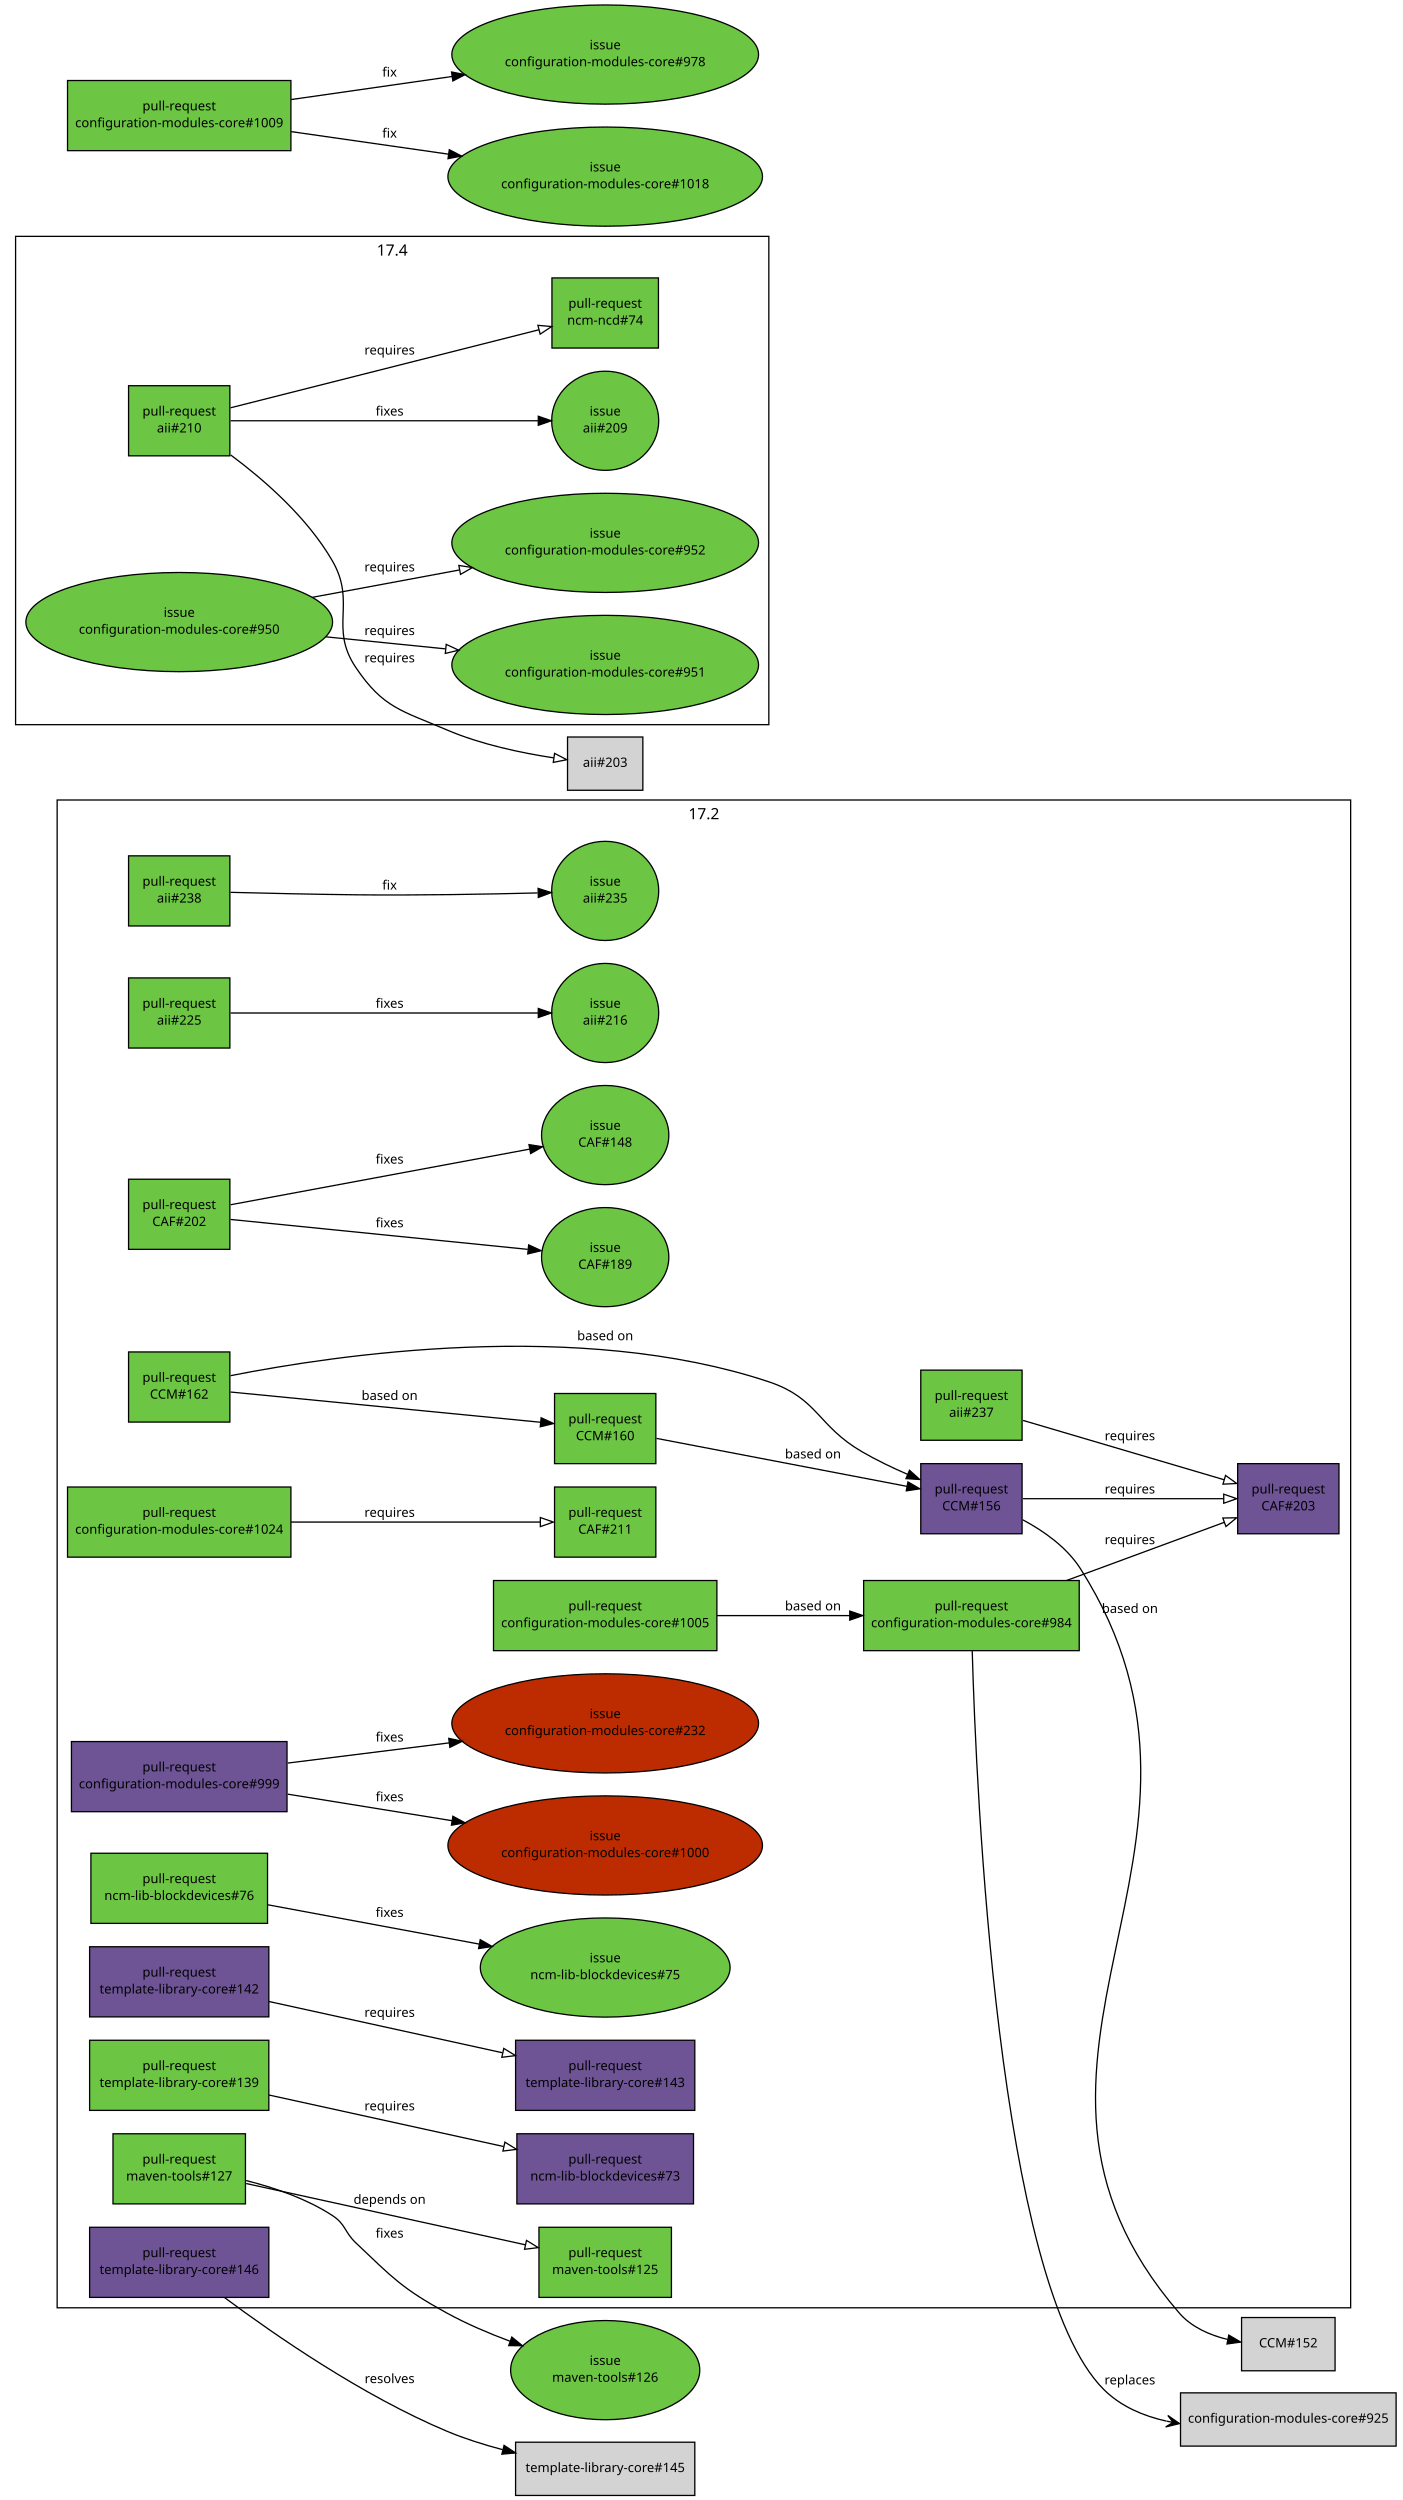
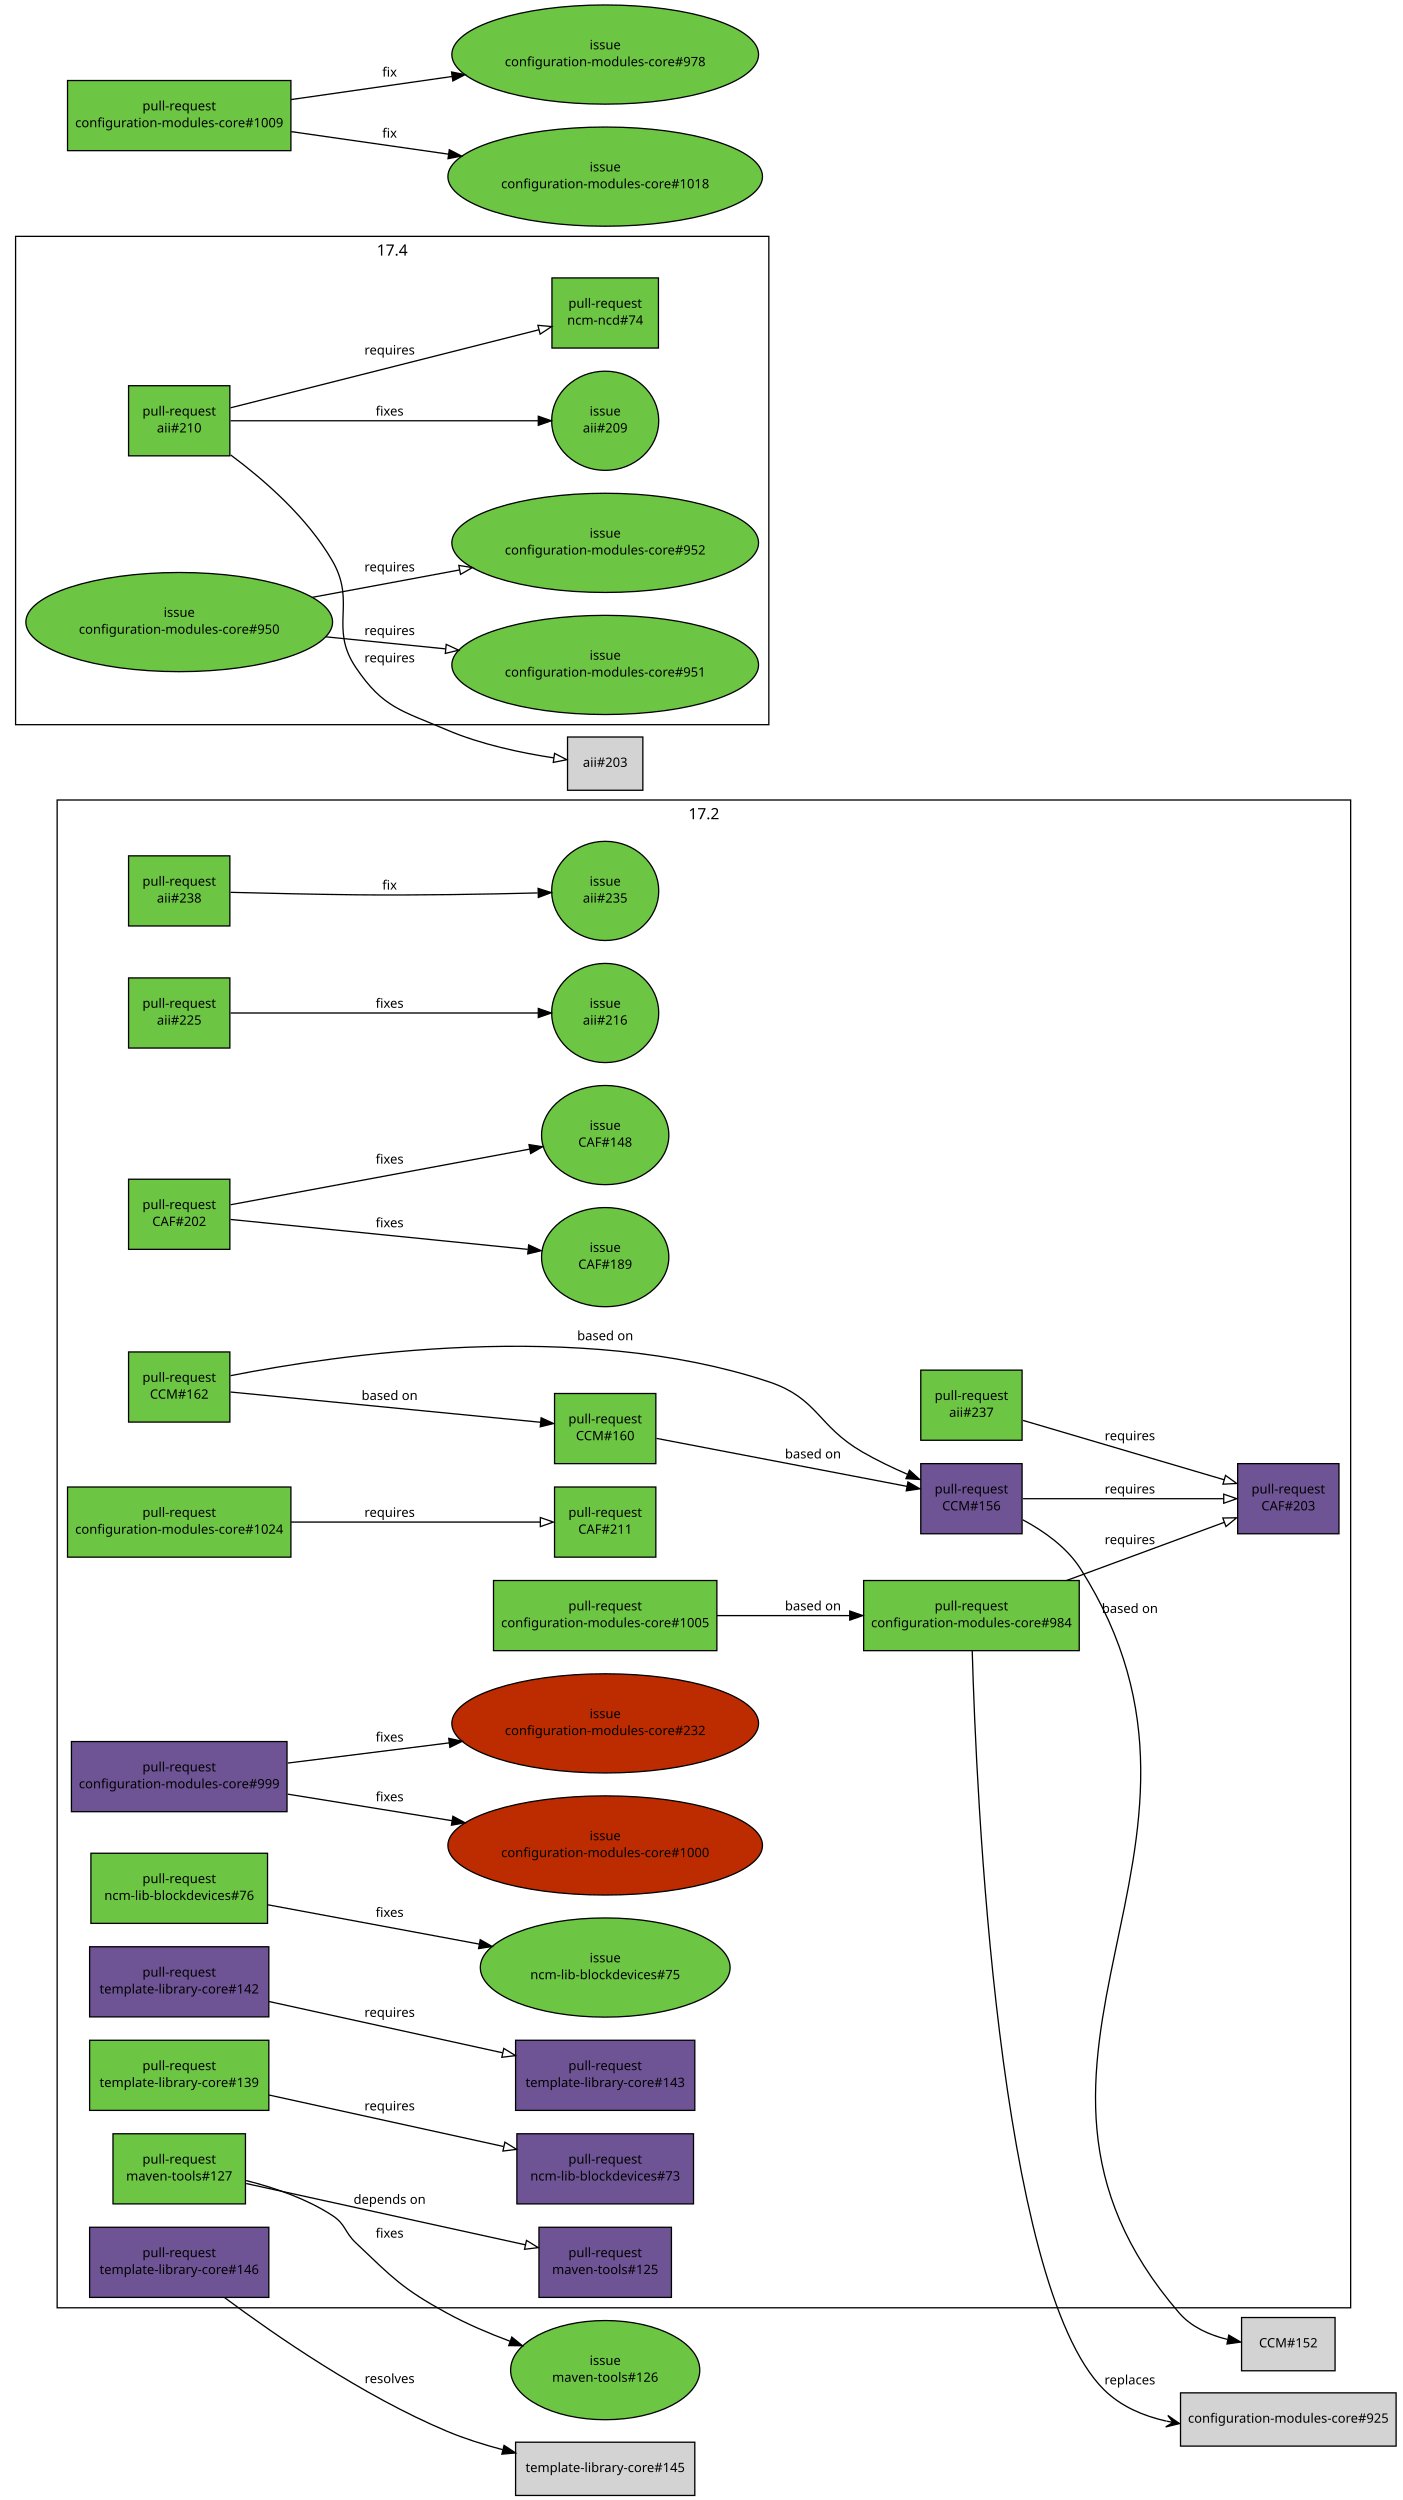
<svg xmlns="http://www.w3.org/2000/svg" xmlns:xlink="http://www.w3.org/1999/xlink" width="1080pt" height="1925pt" viewBox="0.00 0.00 1080.00 1925.00">
  <g id="graph1" class="graph" transform="scale(1 1) rotate(0) translate(4 1921)">
    <polygon fill="white" stroke="white" points="-4,5 -4,-1921 1077,-1921 1077,5 -4,5" />
    <g id="graph2" class="cluster">
      <polygon fill="none" stroke="black" points="40,-144 40,-1305 1036,-1305 1036,-144 40,-144" />
      <text text-anchor="middle" x="538" y="-1290.2" font-family="Sans" font-size="12.00">17.2</text>
    </g>
    <g id="graph5" class="cluster">
      <polygon fill="none" stroke="black" points="8,-1363 8,-1739 588,-1739 588,-1363 8,-1363" />
      <text text-anchor="middle" x="298" y="-1724.2" font-family="Sans" font-size="12.00">17.4</text>
    </g>
    <g id="node1" class="node">
      <a xlink:href="https://github.com/quattor/aii/pull/238" xlink:title="aii-opennebula: Add VM image driver option" target="_parent">
        <polygon fill="#6cc644" stroke="black" points="173,-1262 95,-1262 95,-1208 173,-1208 173,-1262" />
        <text text-anchor="middle" x="134" y="-1239" font-family="Sans" font-size="10.00">pull-request</text>
        <text text-anchor="middle" x="134" y="-1226" font-family="Sans" font-size="10.00">aii#238</text>
      </a>
    </g>
    <g id="node3" class="node">
      <a xlink:href="https://github.com/quattor/aii/issues/235" xlink:title="aii-opennebula: Add qcow2 image support" target="_parent">
        <ellipse fill="#6cc644" stroke="black" cx="462" cy="-1235" rx="41.217" ry="38.184" />
        <text text-anchor="middle" x="462" y="-1239" font-family="Sans" font-size="10.00">issue</text>
        <text text-anchor="middle" x="462" y="-1226" font-family="Sans" font-size="10.00">aii#235</text>
      </a>
    </g>
    <g id="edge2" class="edge">
      <path fill="none" stroke="black" d="M173.571,-1233.9C200.705,-1233.2 237.529,-1232.36 270,-1232 317.382,-1231.48 371.337,-1232.46 409.959,-1233.44" />
      <polygon fill="black" stroke="black" points="410.34,-1236.95 420.428,-1233.71 410.523,-1229.95 410.34,-1236.95" />
      <text text-anchor="middle" x="296" y="-1236" font-family="Sans" font-size="10.00">fix</text>
    </g>
    <g id="node4" class="node">
      <a xlink:href="https://github.com/quattor/aii/pull/237" xlink:title="aii-core: switch to CAF::Download::LWP" target="_parent">
        <polygon fill="#6cc644" stroke="black" points="783,-866 705,-866 705,-812 783,-812 783,-866" />
        <text text-anchor="middle" x="744" y="-843" font-family="Sans" font-size="10.00">pull-request</text>
        <text text-anchor="middle" x="744" y="-830" font-family="Sans" font-size="10.00">aii#237</text>
      </a>
    </g>
    <g id="node6" class="node">
      <a xlink:href="https://github.com/quattor/CAF/pull/203" xlink:title="CAF::Download::LWP: CAF interface for LWP to handle https settings" target="_parent">
        <polygon fill="#6e5494" stroke="black" points="1027,-794 949,-794 949,-740 1027,-740 1027,-794" />
        <text text-anchor="middle" x="988" y="-771" font-family="Sans" font-size="10.00">pull-request</text>
        <text text-anchor="middle" x="988" y="-758" font-family="Sans" font-size="10.00">CAF#203</text>
      </a>
    </g>
    <g id="edge4" class="edge">
      <path fill="none" stroke="black" d="M783.746,-827.272C826.017,-814.798 892.95,-795.048 938.587,-781.581" />
      <polygon fill="none" stroke="black" points="939.671,-784.91 948.271,-778.723 937.689,-778.197 939.671,-784.91" />
      <text text-anchor="middle" x="866" y="-812" font-family="Sans" font-size="10.00">requires</text>
    </g>
    <g id="node7" class="node">
      <a xlink:href="https://github.com/quattor/aii/pull/225" xlink:title="[WIP] Add UEFI support through Grub-based PXE loader" target="_parent">
        <polygon fill="#6cc644" stroke="black" points="173,-1168 95,-1168 95,-1114 173,-1114 173,-1168" />
        <text text-anchor="middle" x="134" y="-1145" font-family="Sans" font-size="10.00">pull-request</text>
        <text text-anchor="middle" x="134" y="-1132" font-family="Sans" font-size="10.00">aii#225</text>
      </a>
    </g>
    <g id="node9" class="node">
      <a xlink:href="https://github.com/quattor/aii/issues/216" xlink:title="aii-pxelinux: add support for Grub-based UEFI PXE boot loader" target="_parent">
        <ellipse fill="#6cc644" stroke="black" cx="462" cy="-1141" rx="41.217" ry="38.184" />
        <text text-anchor="middle" x="462" y="-1145" font-family="Sans" font-size="10.00">issue</text>
        <text text-anchor="middle" x="462" y="-1132" font-family="Sans" font-size="10.00">aii#216</text>
      </a>
    </g>
    <g id="edge6" class="edge">
      <path fill="none" stroke="black" d="M173.564,-1141C232.84,-1141 344.728,-1141 410.366,-1141" />
      <polygon fill="black" stroke="black" points="410.488,-1144.5 420.488,-1141 410.488,-1137.5 410.488,-1144.5" />
      <text text-anchor="middle" x="296" y="-1145" font-family="Sans" font-size="10.00">fixes</text>
    </g>
    <g id="node10" class="node">
      <a xlink:href="https://github.com/quattor/aii/pull/210" xlink:title="Shellfe: support active config for plugins" target="_parent">
        <polygon fill="#6cc644" stroke="black" points="173,-1624 95,-1624 95,-1570 173,-1570 173,-1624" />
        <text text-anchor="middle" x="134" y="-1601" font-family="Sans" font-size="10.00">pull-request</text>
        <text text-anchor="middle" x="134" y="-1588" font-family="Sans" font-size="10.00">aii#210</text>
      </a>
    </g>
    <g id="node12" class="node">
      <a xlink:href="https://github.com/quattor/aii/issues/209" xlink:title="support ACTIVE_CONFIG" target="_parent">
        <ellipse fill="#6cc644" stroke="black" cx="462" cy="-1597" rx="41.217" ry="38.184" />
        <text text-anchor="middle" x="462" y="-1601" font-family="Sans" font-size="10.00">issue</text>
        <text text-anchor="middle" x="462" y="-1588" font-family="Sans" font-size="10.00">aii#209</text>
      </a>
    </g>
    <g id="edge8" class="edge">
      <path fill="none" stroke="black" d="M173.564,-1597C232.84,-1597 344.728,-1597 410.366,-1597" />
      <polygon fill="black" stroke="black" points="410.488,-1600.5 420.488,-1597 410.488,-1593.5 410.488,-1600.5" />
      <text text-anchor="middle" x="296" y="-1601" font-family="Sans" font-size="10.00">fixes</text>
    </g>
    <g id="node14" class="node">
      <a xlink:href="https://github.com/quattor/ncm-ncd/pull/74" xlink:title="Set the current active config as an attribute to the component" target="_parent">
        <polygon fill="#6cc644" stroke="black" points="503,-1707 421,-1707 421,-1653 503,-1653 503,-1707" />
        <text text-anchor="middle" x="462" y="-1684" font-family="Sans" font-size="10.00">pull-request</text>
        <text text-anchor="middle" x="462" y="-1671" font-family="Sans" font-size="10.00">ncm-ncd#74</text>
      </a>
    </g>
    <g id="edge10" class="edge">
      <path fill="none" stroke="black" d="M173.564,-1607.01C233.043,-1622.06 345.495,-1650.52 411.038,-1667.1" />
      <polygon fill="none" stroke="black" points="410.195,-1670.5 420.748,-1669.56 411.912,-1663.71 410.195,-1670.5" />
      <text text-anchor="middle" x="296" y="-1648" font-family="Sans" font-size="10.00">requires</text>
    </g>
    <g id="node16" class="node">
      <polygon fill="lightgrey" stroke="black" points="491,-1353.5 433,-1353.5 433,-1312.5 491,-1312.5 491,-1353.5" />
      <text text-anchor="middle" x="462" y="-1330.5" font-family="Sans" font-size="10.00">aii#203</text>
    </g>
    <g id="edge12" class="edge">
      <path fill="none" stroke="black" d="M173.618,-1570.69C199.831,-1551.2 232.793,-1522.32 252,-1489 270.632,-1456.67 249.151,-1437.94 270,-1407 291.078,-1375.72 305.337,-1373.88 340,-1359 366.293,-1347.71 397.943,-1341.15 422.417,-1337.44" />
      <polygon fill="none" stroke="black" points="423.02,-1340.89 432.43,-1336.02 422.037,-1333.96 423.02,-1340.89" />
      <text text-anchor="middle" x="296" y="-1411" font-family="Sans" font-size="10.00">requires</text>
    </g>
    <g id="node17" class="node">
      <a xlink:href="https://github.com/quattor/CAF/pull/202" xlink:title="FileWriter: use atomic write" target="_parent">
        <polygon fill="#6cc644" stroke="black" points="173,-1013 95,-1013 95,-959 173,-959 173,-1013" />
        <text text-anchor="middle" x="134" y="-990" font-family="Sans" font-size="10.00">pull-request</text>
        <text text-anchor="middle" x="134" y="-977" font-family="Sans" font-size="10.00">CAF#202</text>
      </a>
    </g>
    <g id="node19" class="node">
      <a xlink:href="https://github.com/quattor/CAF/issues/148" xlink:title="CAF::FileWriter updates files in-place" target="_parent">
        <ellipse fill="#6cc644" stroke="black" cx="462" cy="-1047" rx="48.998" ry="38.184" />
        <text text-anchor="middle" x="462" y="-1051" font-family="Sans" font-size="10.00">issue</text>
        <text text-anchor="middle" x="462" y="-1038" font-family="Sans" font-size="10.00">CAF#148</text>
      </a>
    </g>
    <g id="edge14" class="edge">
      <path fill="none" stroke="black" d="M173.564,-993.358C230.936,-1004.03 337.595,-1023.86 403.901,-1036.2" />
      <polygon fill="black" stroke="black" points="403.31,-1039.65 413.781,-1038.03 404.59,-1032.76 403.31,-1039.65" />
      <text text-anchor="middle" x="296" y="-1025" font-family="Sans" font-size="10.00">fixes</text>
    </g>
    <g id="node21" class="node">
      <a xlink:href="https://github.com/quattor/CAF/issues/189" xlink:title="FileWriter: add diff to history" target="_parent">
        <ellipse fill="#6cc644" stroke="black" cx="462" cy="-953" rx="48.998" ry="38.184" />
        <text text-anchor="middle" x="462" y="-957" font-family="Sans" font-size="10.00">issue</text>
        <text text-anchor="middle" x="462" y="-944" font-family="Sans" font-size="10.00">CAF#189</text>
      </a>
    </g>
    <g id="edge16" class="edge">
      <path fill="none" stroke="black" d="M173.564,-982.019C230.495,-976.292 335.957,-965.681 402.364,-959" />
      <polygon fill="black" stroke="black" points="403.074,-962.446 412.673,-957.963 402.373,-955.481 403.074,-962.446" />
      <text text-anchor="middle" x="296" y="-976" font-family="Sans" font-size="10.00">fixes</text>
    </g>
    <g id="node22" class="node">
      <a xlink:href="https://github.com/quattor/CCM/pull/162" xlink:title="Cleanup: move internal modules in subdirectories and remove/integrate util scripts" target="_parent">
        <polygon fill="#6cc644" stroke="black" points="173,-880 95,-880 95,-826 173,-826 173,-880" />
        <text text-anchor="middle" x="134" y="-857" font-family="Sans" font-size="10.00">pull-request</text>
        <text text-anchor="middle" x="134" y="-844" font-family="Sans" font-size="10.00">CCM#162</text>
      </a>
    </g>
    <g id="node24" class="node">
      <a xlink:href="https://github.com/quattor/CCM/pull/160" xlink:title="Switch to 00-tqu" target="_parent">
        <polygon fill="#6cc644" stroke="black" points="501,-848 423,-848 423,-794 501,-794 501,-848" />
        <text text-anchor="middle" x="462" y="-825" font-family="Sans" font-size="10.00">pull-request</text>
        <text text-anchor="middle" x="462" y="-812" font-family="Sans" font-size="10.00">CCM#160</text>
      </a>
    </g>
    <g id="edge18" class="edge">
      <path fill="none" stroke="black" d="M173.564,-849.14C233.406,-843.302 346.87,-832.232 412.233,-825.855" />
      <polygon fill="black" stroke="black" points="412.682,-829.328 422.295,-824.874 412.003,-822.361 412.682,-829.328" />
      <text text-anchor="middle" x="296" y="-843" font-family="Sans" font-size="10.00">based on</text>
    </g>
    <g id="node26" class="node">
      <a xlink:href="https://github.com/quattor/CCM/pull/156" xlink:title="Fetch::Download: switch to CAF::Download::LWP" target="_parent">
        <polygon fill="#6e5494" stroke="black" points="783,-794 705,-794 705,-740 783,-740 783,-794" />
        <text text-anchor="middle" x="744" y="-771" font-family="Sans" font-size="10.00">pull-request</text>
        <text text-anchor="middle" x="744" y="-758" font-family="Sans" font-size="10.00">CCM#156</text>
      </a>
    </g>
    <g id="edge20" class="edge">
      <path fill="none" stroke="black" d="M173.59,-861.729C254.132,-877.7 441.81,-905.73 588,-857 625.947,-844.351 625.371,-823.021 660,-803 670.947,-796.671 683.219,-790.794 694.93,-785.7" />
      <polygon fill="black" stroke="black" points="696.322,-788.912 704.165,-781.79 693.592,-782.466 696.322,-788.912" />
      <text text-anchor="middle" x="462" y="-889" font-family="Sans" font-size="10.00">based on</text>
    </g>
    <g id="edge22" class="edge">
      <path fill="none" stroke="black" d="M501.508,-813.435C552.024,-803.761 639.514,-787.008 694.444,-776.49" />
      <polygon fill="black" stroke="black" points="695.142,-779.92 704.305,-774.601 693.825,-773.044 695.142,-779.92" />
      <text text-anchor="middle" x="622" y="-798" font-family="Sans" font-size="10.00">based on</text>
    </g>
    <g id="edge24" class="edge">
      <path fill="none" stroke="black" d="M783.746,-767C825.84,-767 892.389,-767 938.012,-767" />
      <polygon fill="none" stroke="black" points="938.271,-770.5 948.271,-767 938.271,-763.5 938.271,-770.5" />
      <text text-anchor="middle" x="866" y="-771" font-family="Sans" font-size="10.00">requires</text>
    </g>
    <g id="node30" class="node">
      <polygon fill="lightgrey" stroke="black" points="1024,-136.5 952,-136.5 952,-95.5 1024,-95.5 1024,-136.5" />
      <text text-anchor="middle" x="988" y="-113.5" font-family="Sans" font-size="10.00">CCM#152</text>
    </g>
    <g id="edge26" class="edge">
      <path fill="none" stroke="black" d="M783.52,-750.757C799.903,-741.999 817.5,-729.539 828,-713 965.69,-496.119 736.121,-334.455 904,-140 913.411,-129.099 927.397,-122.983 941.27,-119.602" />
      <polygon fill="black" stroke="black" points="942.167,-122.991 951.284,-117.594 940.791,-116.128 942.167,-122.991" />
      <text text-anchor="middle" x="866" y="-679" font-family="Sans" font-size="10.00">based on</text>
    </g>
    <g id="node31" class="node">
      <a xlink:href="https://github.com/quattor/configuration-modules-core/pull/1024" xlink:title="ncm-syslog: cleanup and refactor" target="_parent">
        <polygon fill="#6cc644" stroke="black" points="220,-776 48,-776 48,-722 220,-722 220,-776" />
        <text text-anchor="middle" x="134" y="-753" font-family="Sans" font-size="10.00">pull-request</text>
        <text text-anchor="middle" x="134" y="-740" font-family="Sans" font-size="10.00">configuration-modules-core#1024</text>
      </a>
    </g>
    <g id="node33" class="node">
      <a xlink:href="https://github.com/quattor/CAF/pull/211" xlink:title="FileEditor: fix add_or_replace_sysconfig_lines " target="_parent">
        <polygon fill="#6cc644" stroke="black" points="501,-776 423,-776 423,-722 501,-722 501,-776" />
        <text text-anchor="middle" x="462" y="-753" font-family="Sans" font-size="10.00">pull-request</text>
        <text text-anchor="middle" x="462" y="-740" font-family="Sans" font-size="10.00">CAF#211</text>
      </a>
    </g>
    <g id="edge28" class="edge">
      <path fill="none" stroke="black" d="M220.178,-749C281.263,-749 361.1,-749 411.98,-749" />
      <polygon fill="none" stroke="black" points="412.068,-752.5 422.068,-749 412.068,-745.5 412.068,-752.5" />
      <text text-anchor="middle" x="296" y="-753" font-family="Sans" font-size="10.00">requires</text>
    </g>
    <g id="node34" class="node">
      <a xlink:href="https://github.com/quattor/configuration-modules-core/pull/1005" xlink:title=" ncm-download: allow_older boolean to allow downloading remote files that are older then current file" target="_parent">
        <polygon fill="#6cc644" stroke="black" points="548,-704 376,-704 376,-650 548,-650 548,-704" />
        <text text-anchor="middle" x="462" y="-681" font-family="Sans" font-size="10.00">pull-request</text>
        <text text-anchor="middle" x="462" y="-668" font-family="Sans" font-size="10.00">configuration-modules-core#1005</text>
      </a>
    </g>
    <g id="node36" class="node">
      <a xlink:href="https://github.com/quattor/configuration-modules-core/pull/984" xlink:title="ncm-download: switch to CAF::Download::LWP" target="_parent">
        <polygon fill="#6cc644" stroke="black" points="827,-704 661,-704 661,-650 827,-650 827,-704" />
        <text text-anchor="middle" x="744" y="-681" font-family="Sans" font-size="10.00">pull-request</text>
        <text text-anchor="middle" x="744" y="-668" font-family="Sans" font-size="10.00">configuration-modules-core#984</text>
      </a>
    </g>
    <g id="edge30" class="edge">
      <path fill="none" stroke="black" d="M548.142,-677C580.435,-677 617.278,-677 650.229,-677" />
      <polygon fill="black" stroke="black" points="650.321,-680.5 660.321,-677 650.321,-673.5 650.321,-680.5" />
      <text text-anchor="middle" x="622" y="-681" font-family="Sans" font-size="10.00">based on</text>
    </g>
    <g id="edge38" class="edge">
      <path fill="none" stroke="black" d="M817.208,-704.003C856.471,-718.485 903.807,-735.945 938.677,-748.807" />
      <polygon fill="none" stroke="black" points="937.571,-752.13 948.165,-752.307 939.994,-745.562 937.571,-752.13" />
      <text text-anchor="middle" x="866" y="-732" font-family="Sans" font-size="10.00">requires</text>
    </g>
    <g id="node43" class="node">
      <polygon fill="lightgrey" stroke="black" points="1071,-78.5 905,-78.5 905,-37.5 1071,-37.5 1071,-78.5" />
      <text text-anchor="middle" x="988" y="-55.5" font-family="Sans" font-size="10.00">configuration-modules-core#925</text>
    </g>
    <g id="edge36" class="edge">
      <path fill="none" stroke="black" d="M744.618,-649.779C747.603,-544.023 763.984,-162.288 846,-81 859.021,-68.095 876.25,-60.7 894.203,-56.715" />
      <polygon fill="black" stroke="black" points="904.229,-54.84 895.228,-61.102 899.315,-55.759 894.4,-56.679 894.4,-56.679 894.4,-56.679 899.315,-55.759 893.572,-52.255 904.229,-54.84 904.229,-54.84" />
      <text text-anchor="middle" x="866" y="-85" font-family="Sans" font-size="10.00">replaces</text>
    </g>
    <g id="node37" class="node">
      <a xlink:href="https://github.com/quattor/configuration-modules-core/pull/999" xlink:title="ncm-grub: full overhaul" target="_parent">
        <polygon fill="#6e5494" stroke="black" points="217,-580 51,-580 51,-526 217,-526 217,-580" />
        <text text-anchor="middle" x="134" y="-557" font-family="Sans" font-size="10.00">pull-request</text>
        <text text-anchor="middle" x="134" y="-544" font-family="Sans" font-size="10.00">configuration-modules-core#999</text>
      </a>
    </g>
    <g id="node39" class="node">
      <a xlink:href="https://github.com/quattor/configuration-modules-core/issues/232" xlink:title="ncm-grub: full rewrite needed!" target="_parent">
        <ellipse fill="#bd2c00" stroke="black" cx="462" cy="-594" rx="118.087" ry="38.184" />
        <text text-anchor="middle" x="462" y="-598" font-family="Sans" font-size="10.00">issue</text>
        <text text-anchor="middle" x="462" y="-585" font-family="Sans" font-size="10.00">configuration-modules-core#232</text>
      </a>
    </g>
    <g id="edge32" class="edge">
      <path fill="none" stroke="black" d="M217.617,-563.452C255.316,-568.164 300.543,-573.818 341.785,-578.973" />
      <polygon fill="black" stroke="black" points="341.542,-582.47 351.899,-580.237 342.41,-575.524 341.542,-582.47" />
      <text text-anchor="middle" x="296" y="-580" font-family="Sans" font-size="10.00">fixes</text>
    </g>
    <g id="node41" class="node">
      <a xlink:href="https://github.com/quattor/configuration-modules-core/issues/1000" xlink:title="ncm-grub: drop non-multiboot support" target="_parent">
        <ellipse fill="#bd2c00" stroke="black" cx="462" cy="-500" rx="121.122" ry="38.184" />
        <text text-anchor="middle" x="462" y="-504" font-family="Sans" font-size="10.00">issue</text>
        <text text-anchor="middle" x="462" y="-491" font-family="Sans" font-size="10.00">configuration-modules-core#1000</text>
      </a>
    </g>
    <g id="edge34" class="edge">
      <path fill="none" stroke="black" d="M217.617,-539.489C256.011,-533.285 302.213,-525.819 344.061,-519.057" />
      <polygon fill="black" stroke="black" points="344.722,-522.496 354.035,-517.446 343.605,-515.586 344.722,-522.496" />
      <text text-anchor="middle" x="296" y="-534" font-family="Sans" font-size="10.00">fixes</text>
    </g>
    <g id="node45" class="node">
      <a xlink:href="https://github.com/quattor/configuration-modules-core/issues/950" xlink:title="ncm-spma: Remove support for package groups from yum backends" target="_parent">
        <ellipse fill="#6cc644" stroke="black" cx="134" cy="-1442" rx="118.087" ry="38.184" />
        <text text-anchor="middle" x="134" y="-1446" font-family="Sans" font-size="10.00">issue</text>
        <text text-anchor="middle" x="134" y="-1433" font-family="Sans" font-size="10.00">configuration-modules-core#950</text>
      </a>
    </g>
    <g id="node47" class="node">
      <a xlink:href="https://github.com/quattor/configuration-modules-core/issues/951" xlink:title="ncm-spma (yum): Remove support for package groups" target="_parent">
        <ellipse fill="#6cc644" stroke="black" cx="462" cy="-1409" rx="118.087" ry="38.184" />
        <text text-anchor="middle" x="462" y="-1413" font-family="Sans" font-size="10.00">issue</text>
        <text text-anchor="middle" x="462" y="-1400" font-family="Sans" font-size="10.00">configuration-modules-core#951</text>
      </a>
    </g>
    <g id="edge40" class="edge">
      <path fill="none" stroke="black" d="M246.879,-1430.64C276.597,-1427.65 308.804,-1424.41 339.025,-1421.37" />
      <polygon fill="none" stroke="black" points="339.592,-1424.83 349.191,-1420.35 338.891,-1417.87 339.592,-1424.83" />
      <text text-anchor="middle" x="296" y="-1432" font-family="Sans" font-size="10.00">requires</text>
    </g>
    <g id="node49" class="node">
      <a xlink:href="https://github.com/quattor/configuration-modules-core/issues/952" xlink:title="ncm-spma (yumng): Remove support for package groups" target="_parent">
        <ellipse fill="#6cc644" stroke="black" cx="462" cy="-1503" rx="118.087" ry="38.184" />
        <text text-anchor="middle" x="462" y="-1507" font-family="Sans" font-size="10.00">issue</text>
        <text text-anchor="middle" x="462" y="-1494" font-family="Sans" font-size="10.00">configuration-modules-core#952</text>
      </a>
    </g>
    <g id="edge42" class="edge">
      <path fill="none" stroke="black" d="M236.432,-1461.05C272.341,-1467.73 312.857,-1475.26 349.542,-1482.09" />
      <polygon fill="none" stroke="black" points="349.31,-1485.6 359.781,-1483.99 350.59,-1478.72 349.31,-1485.6" />
      <text text-anchor="middle" x="296" y="-1481" font-family="Sans" font-size="10.00">requires</text>
    </g>
    <g id="node50" class="node">
      <a xlink:href="https://github.com/quattor/configuration-modules-core/pull/1009" xlink:title="ncm-opennebula: Opennebula refactoring and AII code (WIP)" target="_parent">
        <polygon fill="#6cc644" stroke="black" points="220,-1859 48,-1859 48,-1805 220,-1805 220,-1859" />
        <text text-anchor="middle" x="134" y="-1836" font-family="Sans" font-size="10.00">pull-request</text>
        <text text-anchor="middle" x="134" y="-1823" font-family="Sans" font-size="10.00">configuration-modules-core#1009</text>
      </a>
    </g>
    <g id="node52" class="node">
      <a xlink:href="https://github.com/quattor/configuration-modules-core/issues/978" xlink:title="ncm-opennebula: include ONE AII code and refactoring" target="_parent">
        <ellipse fill="#6cc644" stroke="black" cx="462" cy="-1879" rx="118.087" ry="38.184" />
        <text text-anchor="middle" x="462" y="-1883" font-family="Sans" font-size="10.00">issue</text>
        <text text-anchor="middle" x="462" y="-1870" font-family="Sans" font-size="10.00">configuration-modules-core#978</text>
      </a>
    </g>
    <g id="edge44" class="edge">
      <path fill="none" stroke="black" d="M220.178,-1844.35C258.053,-1849.78 303.138,-1856.24 344.059,-1862.1" />
      <polygon fill="black" stroke="black" points="343.694,-1865.58 354.089,-1863.54 344.687,-1858.65 343.694,-1865.58" />
      <text text-anchor="middle" x="296" y="-1862" font-family="Sans" font-size="10.00">fix</text>
    </g>
    <g id="node54" class="node">
      <a xlink:href="https://github.com/quattor/configuration-modules-core/issues/1018" xlink:title="ncm-opennebula: aii VNET methods create new AR instead of an update" target="_parent">
        <ellipse fill="#6cc644" stroke="black" cx="462" cy="-1785" rx="121.122" ry="38.184" />
        <text text-anchor="middle" x="462" y="-1789" font-family="Sans" font-size="10.00">issue</text>
        <text text-anchor="middle" x="462" y="-1776" font-family="Sans" font-size="10.00">configuration-modules-core#1018</text>
      </a>
    </g>
    <g id="edge46" class="edge">
      <path fill="none" stroke="black" d="M220.178,-1819.65C257.186,-1814.35 301.076,-1808.06 341.241,-1802.3" />
      <polygon fill="black" stroke="black" points="341.963,-1805.74 351.365,-1800.85 340.97,-1798.81 341.963,-1805.74" />
      <text text-anchor="middle" x="296" y="-1815" font-family="Sans" font-size="10.00">fix</text>
    </g>
    <g id="node55" class="node">
      <a xlink:href="https://github.com/quattor/maven-tools/pull/127" xlink:title="ProfileCache: prepare_profile_cache checks for valid object template" target="_parent">
        <polygon fill="#6cc644" stroke="black" points="185,-278 83,-278 83,-224 185,-224 185,-278" />
        <text text-anchor="middle" x="134" y="-255" font-family="Sans" font-size="10.00">pull-request</text>
        <text text-anchor="middle" x="134" y="-242" font-family="Sans" font-size="10.00">maven-tools#127</text>
      </a>
    </g>
    <g id="node57" class="node">
      <a xlink:href="https://github.com/quattor/maven-tools/pull/125" xlink:title="Critic: no more backticks/qx/system, use CAF::Process" target="_parent">
-         <polygon fill="#6cc644" stroke="black" points="513,-206 411,-206 411,-152 513,-152 513,-206" />
+         <polygon fill="#6e5494" stroke="black" points="513,-206 411,-206 411,-152 513,-152 513,-206" />
        <text text-anchor="middle" x="462" y="-183" font-family="Sans" font-size="10.00">pull-request</text>
        <text text-anchor="middle" x="462" y="-170" font-family="Sans" font-size="10.00">maven-tools#125</text>
      </a>
    </g>
    <g id="edge48" class="edge">
      <path fill="none" stroke="black" d="M185.611,-239.671C243.801,-226.897 338.363,-206.14 400.377,-192.527" />
      <polygon fill="none" stroke="black" points="401.403,-195.885 410.42,-190.322 399.902,-189.048 401.403,-195.885" />
      <text text-anchor="middle" x="296" y="-224" font-family="Sans" font-size="10.00">depends on</text>
    </g>
    <g id="node59" class="node">
      <a xlink:href="https://github.com/quattor/maven-tools/issues/126" xlink:title="test execution stalled if the associated pan template is not an object template" target="_parent">
        <ellipse fill="#6cc644" stroke="black" cx="462" cy="-96" rx="72.832" ry="38.184" />
        <text text-anchor="middle" x="462" y="-100" font-family="Sans" font-size="10.00">issue</text>
        <text text-anchor="middle" x="462" y="-87" font-family="Sans" font-size="10.00">maven-tools#126</text>
      </a>
    </g>
    <g id="edge50" class="edge">
      <path fill="none" stroke="black" d="M185.535,-241.958C207.275,-236.508 232.103,-228.012 252,-215 262.288,-208.272 261.087,-202.465 270,-194 298.491,-166.941 305.548,-158.893 340,-140 355.183,-131.674 372.254,-124.379 388.708,-118.248" />
      <polygon fill="black" stroke="black" points="390.095,-121.468 398.306,-114.773 387.712,-114.886 390.095,-121.468" />
      <text text-anchor="middle" x="296" y="-198" font-family="Sans" font-size="10.00">fixes</text>
    </g>
    <g id="node60" class="node">
      <a xlink:href="https://github.com/quattor/ncm-lib-blockdevices/pull/76" xlink:title="LV: force lvconvert by passing -y" target="_parent">
        <polygon fill="#6cc644" stroke="black" points="202,-494 66,-494 66,-440 202,-440 202,-494" />
        <text text-anchor="middle" x="134" y="-471" font-family="Sans" font-size="10.00">pull-request</text>
        <text text-anchor="middle" x="134" y="-458" font-family="Sans" font-size="10.00">ncm-lib-blockdevices#76</text>
      </a>
    </g>
    <g id="node62" class="node">
      <a xlink:href="https://github.com/quattor/ncm-lib-blockdevices/issues/75" xlink:title="lvconvert requires -y option" target="_parent">
        <ellipse fill="#6cc644" stroke="black" cx="462" cy="-406" rx="96.166" ry="38.184" />
        <text text-anchor="middle" x="462" y="-410" font-family="Sans" font-size="10.00">issue</text>
        <text text-anchor="middle" x="462" y="-397" font-family="Sans" font-size="10.00">ncm-lib-blockdevices#75</text>
      </a>
    </g>
    <g id="edge52" class="edge">
      <path fill="none" stroke="black" d="M202.36,-454.287C249.454,-445.528 312.721,-433.762 365.011,-424.038" />
      <polygon fill="black" stroke="black" points="365.786,-427.454 374.977,-422.184 364.506,-420.572 365.786,-427.454" />
      <text text-anchor="middle" x="296" y="-445" font-family="Sans" font-size="10.00">fixes</text>
    </g>
    <g id="node63" class="node">
      <a xlink:href="https://github.com/quattor/template-library-core/pull/146" xlink:title="Remove /system/oldnames from schema" target="_parent">
        <polygon fill="#6e5494" stroke="black" points="203,-206 65,-206 65,-152 203,-152 203,-206" />
        <text text-anchor="middle" x="134" y="-183" font-family="Sans" font-size="10.00">pull-request</text>
        <text text-anchor="middle" x="134" y="-170" font-family="Sans" font-size="10.00">template-library-core#146</text>
      </a>
    </g>
    <g id="node65" class="node">
      <polygon fill="lightgrey" stroke="black" points="531,-40.5 393,-40.5 393,0.5 531,0.5 531,-40.5" />
      <text text-anchor="middle" x="462" y="-17.5" font-family="Sans" font-size="10.00">template-library-core#145</text>
    </g>
    <g id="edge54" class="edge">
      <path fill="none" stroke="black" d="M168.843,-151.921C208.29,-122.519 275.485,-76.137 340,-49 353.533,-43.308 368.402,-38.602 382.965,-34.758" />
      <polygon fill="black" stroke="black" points="384.136,-38.072 392.977,-32.233 382.425,-31.285 384.136,-38.072" />
      <text text-anchor="middle" x="296" y="-86" font-family="Sans" font-size="10.00">resolves</text>
    </g>
    <g id="node66" class="node">
      <a xlink:href="https://github.com/quattor/template-library-core/pull/142" xlink:title="Add structures to model operating system information" target="_parent">
        <polygon fill="#6e5494" stroke="black" points="203,-422 65,-422 65,-368 203,-368 203,-422" />
        <text text-anchor="middle" x="134" y="-399" font-family="Sans" font-size="10.00">pull-request</text>
        <text text-anchor="middle" x="134" y="-386" font-family="Sans" font-size="10.00">template-library-core#142</text>
      </a>
    </g>
    <g id="node68" class="node">
      <a xlink:href="https://github.com/quattor/template-library-core/pull/143" xlink:title="Add CPU architecture type definition" target="_parent">
        <polygon fill="#6e5494" stroke="black" points="531,-350 393,-350 393,-296 531,-296 531,-350" />
        <text text-anchor="middle" x="462" y="-327" font-family="Sans" font-size="10.00">pull-request</text>
        <text text-anchor="middle" x="462" y="-314" font-family="Sans" font-size="10.00">template-library-core#143</text>
      </a>
    </g>
    <g id="edge56" class="edge">
      <path fill="none" stroke="black" d="M203.16,-379.819C255.711,-368.283 328.056,-352.402 382.906,-340.362" />
      <polygon fill="none" stroke="black" points="383.918,-343.723 392.935,-338.161 382.417,-336.886 383.918,-343.723" />
      <text text-anchor="middle" x="296" y="-368" font-family="Sans" font-size="10.00">requires</text>
    </g>
    <g id="node69" class="node">
      <a xlink:href="https://github.com/quattor/template-library-core/pull/139" xlink:title="blockdevices: add correctness check configuration to physical devices" target="_parent">
        <polygon fill="#6cc644" stroke="black" points="203,-350 65,-350 65,-296 203,-296 203,-350" />
        <text text-anchor="middle" x="134" y="-327" font-family="Sans" font-size="10.00">pull-request</text>
        <text text-anchor="middle" x="134" y="-314" font-family="Sans" font-size="10.00">template-library-core#139</text>
      </a>
    </g>
    <g id="node71" class="node">
      <a xlink:href="https://github.com/quattor/ncm-lib-blockdevices/pull/73" xlink:title="Blockdevices: determine correct disksize using integers (not floats) in bash" target="_parent">
        <polygon fill="#6e5494" stroke="black" points="530,-278 394,-278 394,-224 530,-224 530,-278" />
        <text text-anchor="middle" x="462" y="-255" font-family="Sans" font-size="10.00">pull-request</text>
        <text text-anchor="middle" x="462" y="-242" font-family="Sans" font-size="10.00">ncm-lib-blockdevices#73</text>
      </a>
    </g>
    <g id="edge58" class="edge">
      <path fill="none" stroke="black" d="M203.16,-307.819C255.976,-296.225 328.787,-280.242 383.735,-268.18" />
      <polygon fill="none" stroke="black" points="384.762,-271.538 393.779,-265.975 383.261,-264.701 384.762,-271.538" />
      <text text-anchor="middle" x="296" y="-296" font-family="Sans" font-size="10.00">requires</text>
    </g>
  </g>
</svg>
